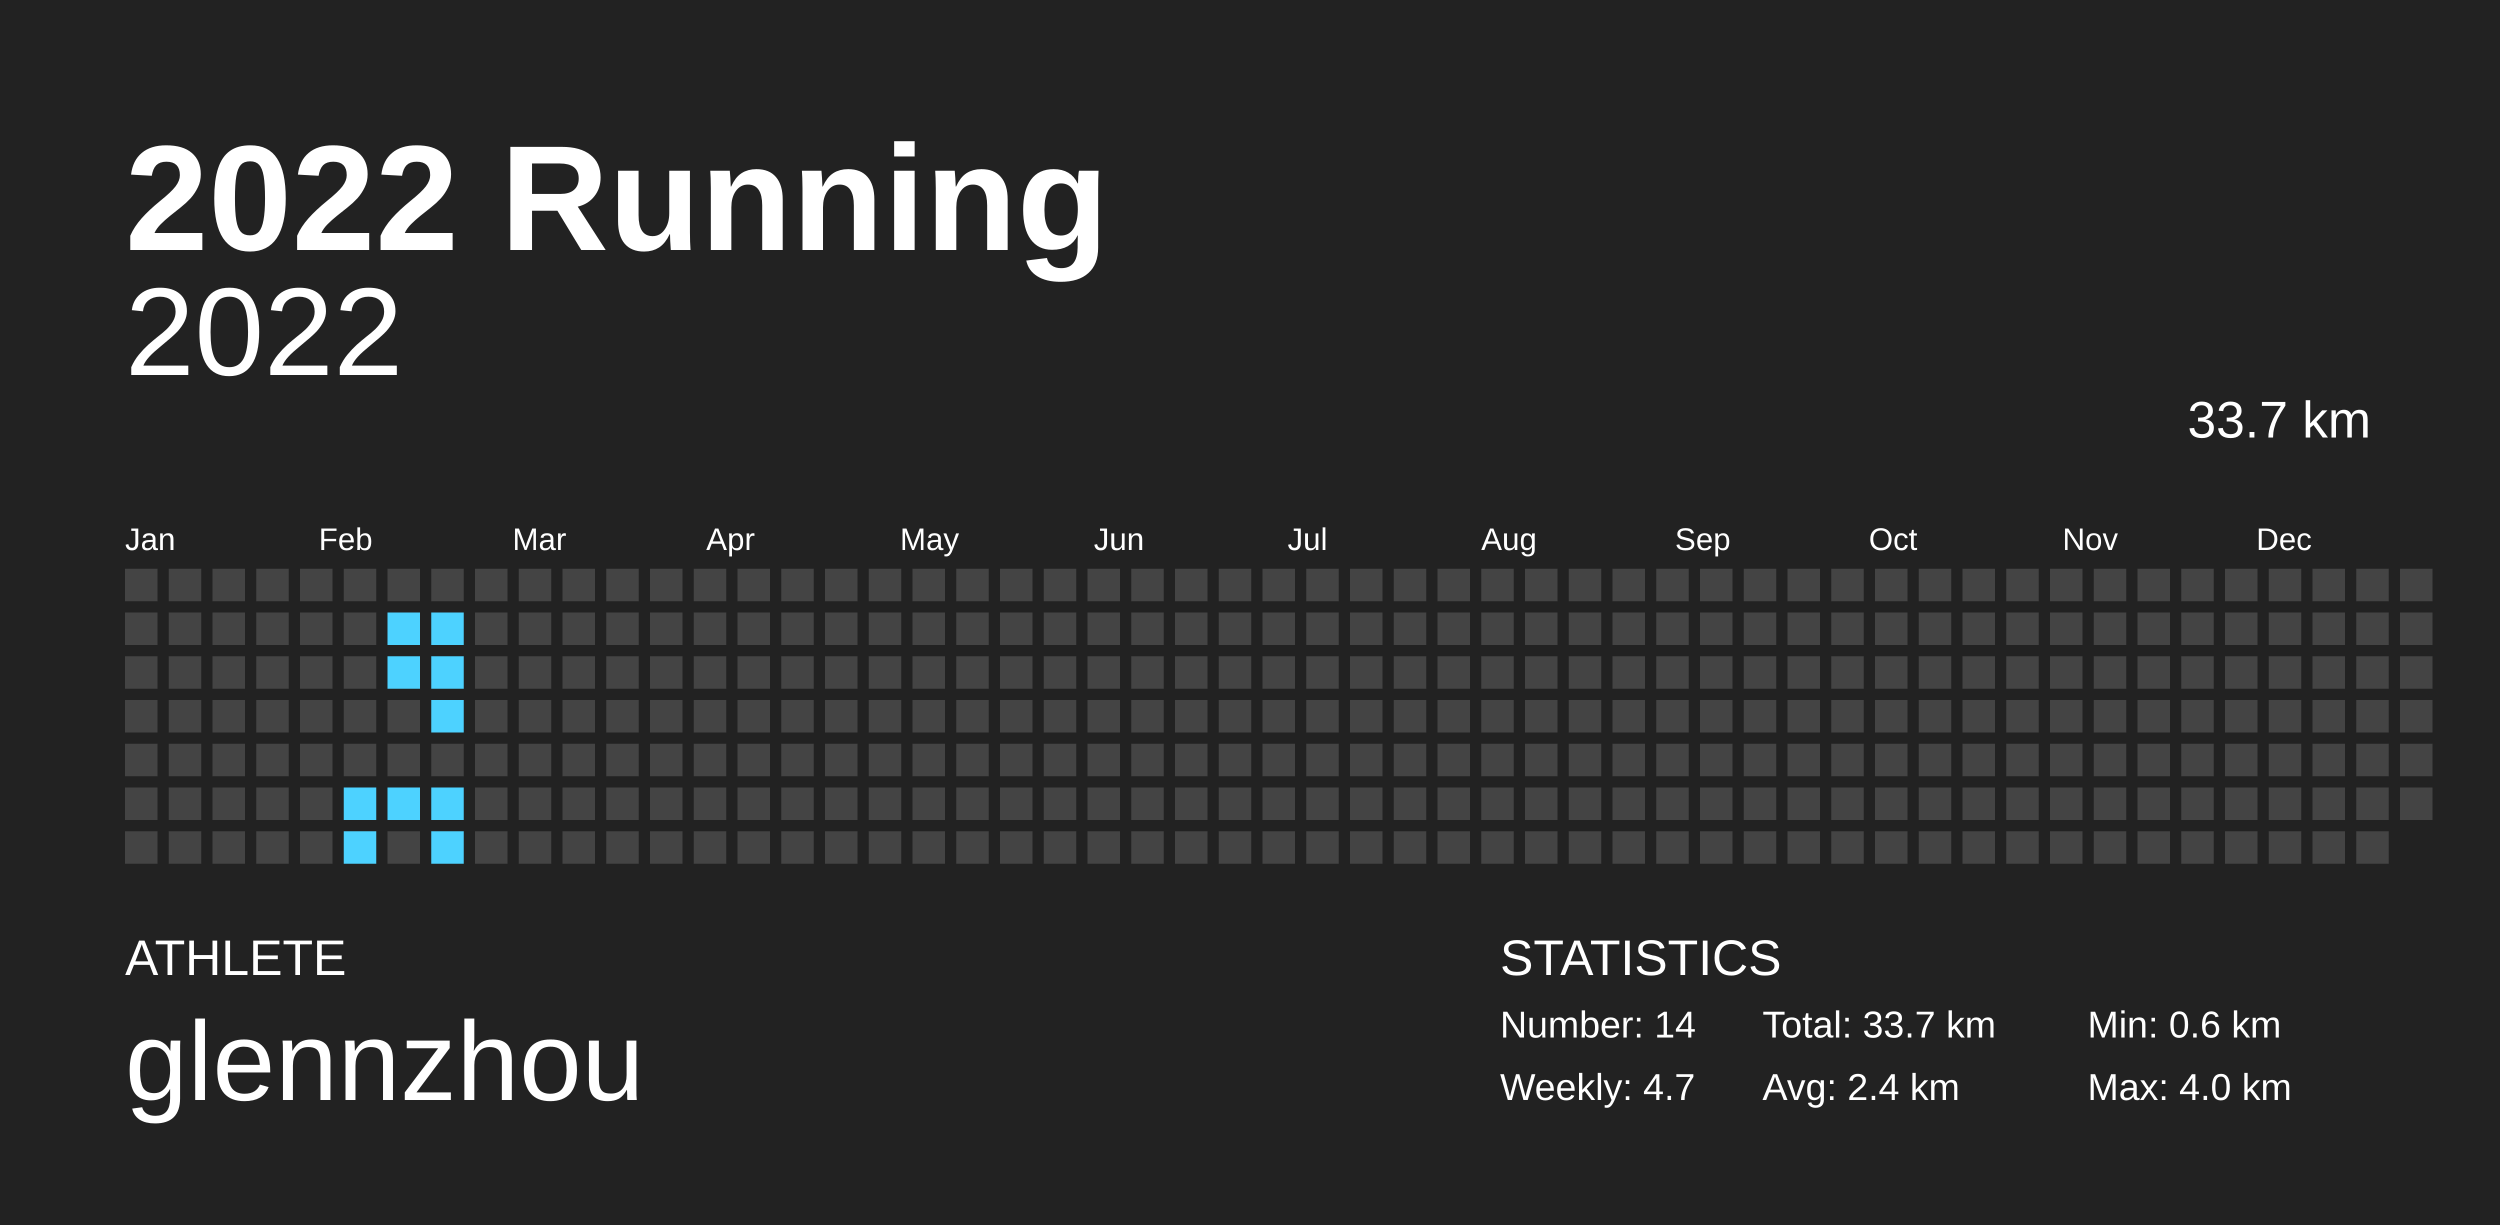
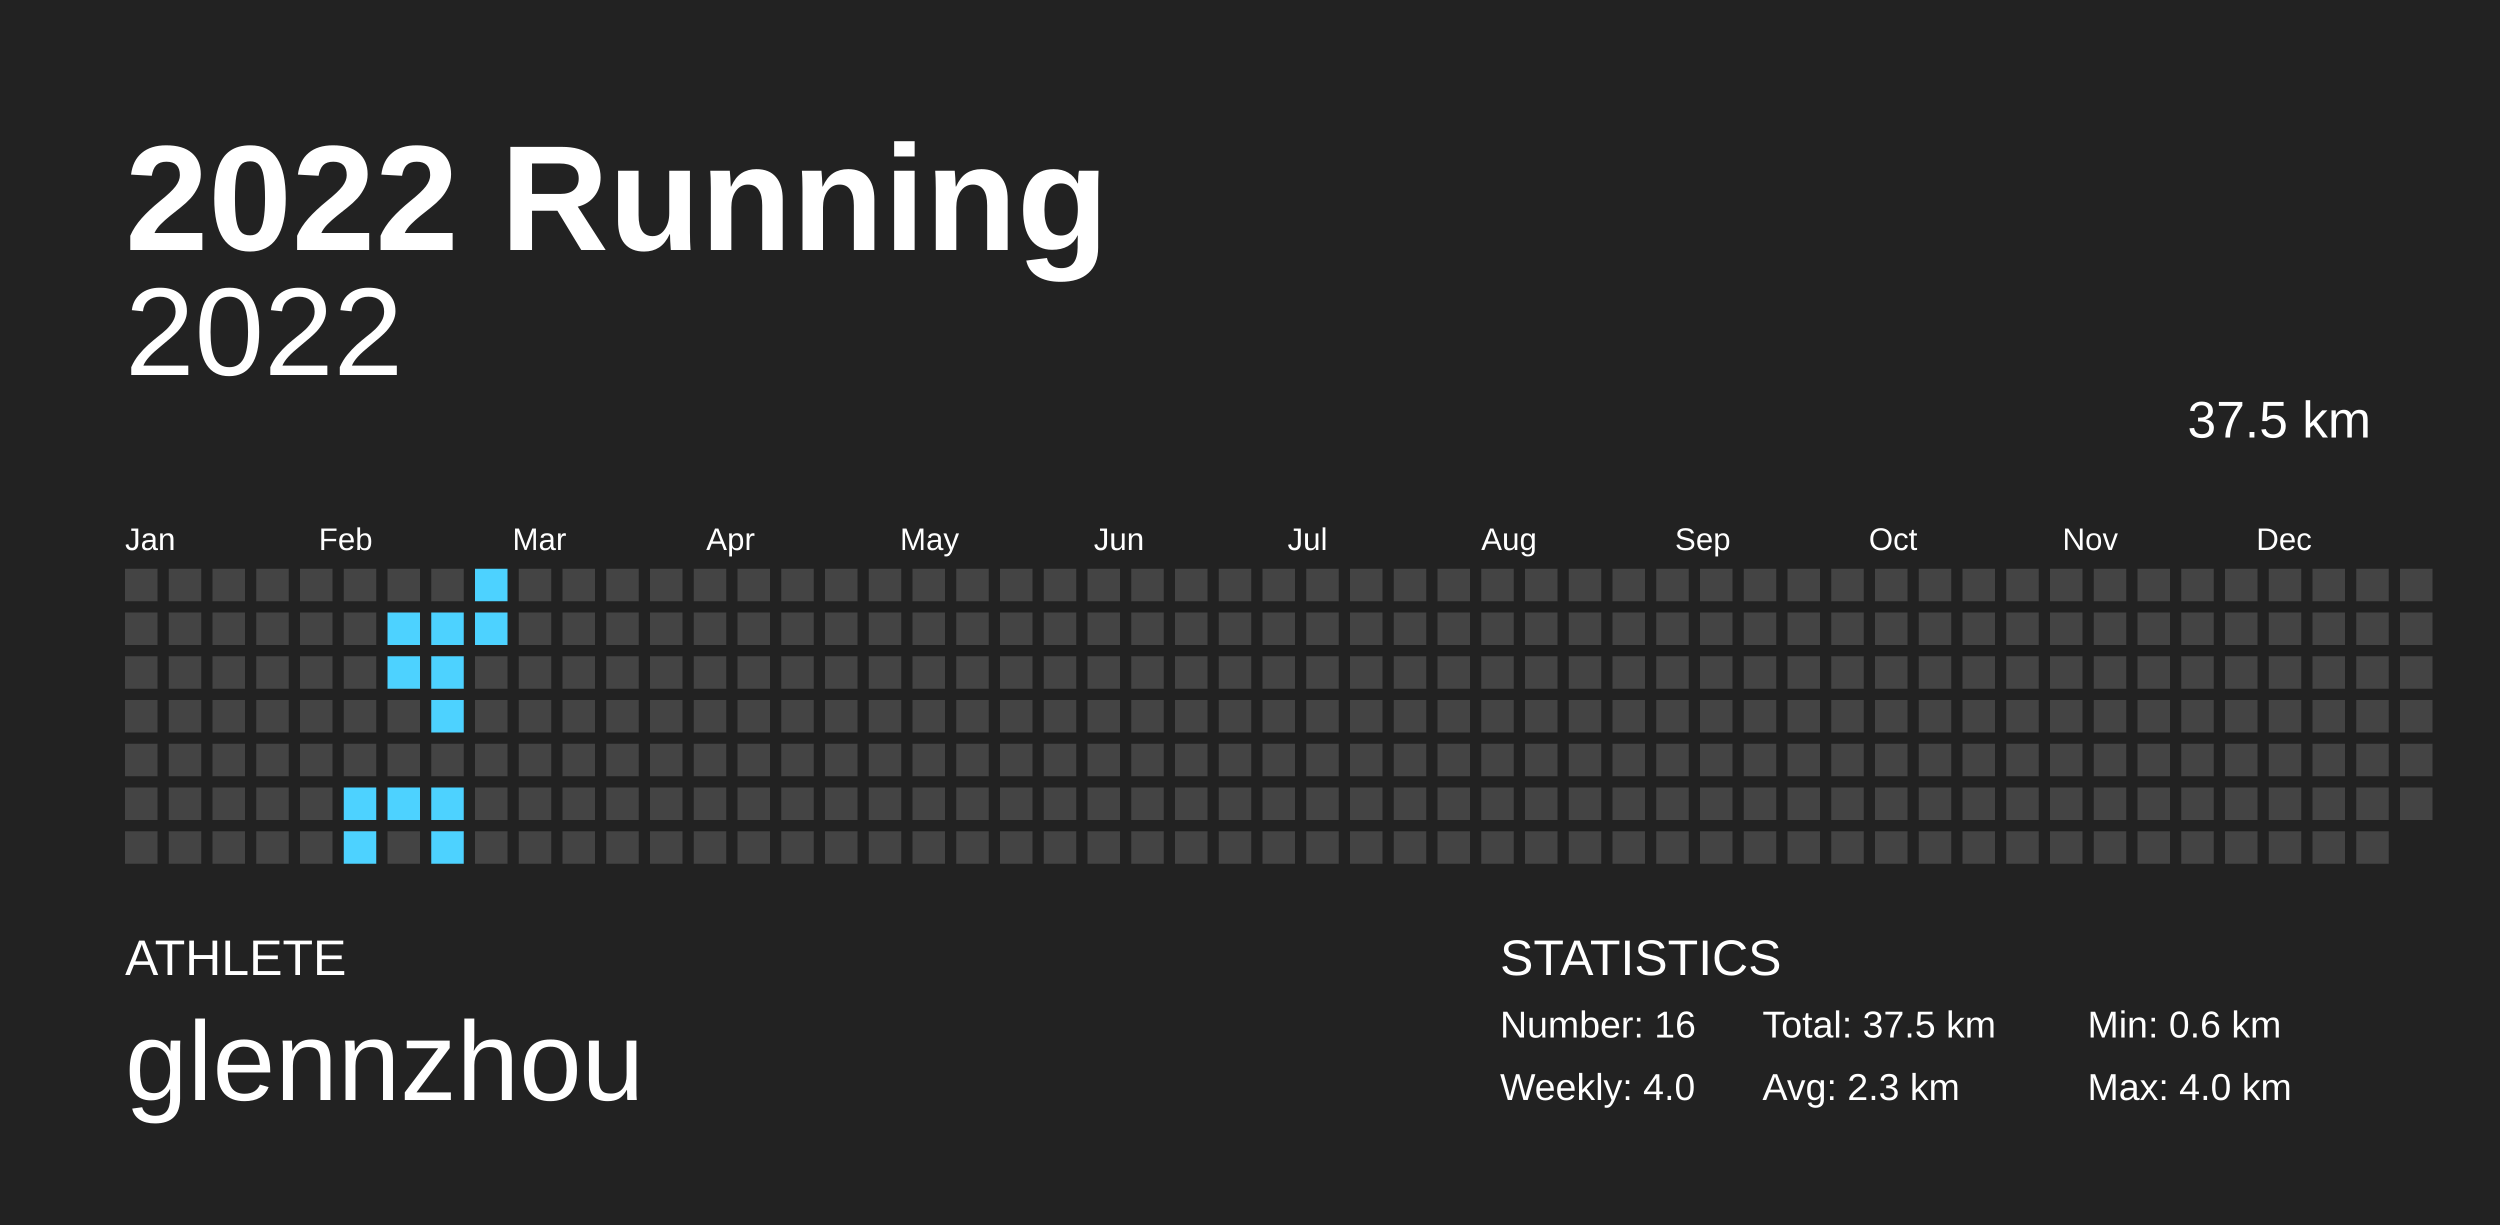
<svg xmlns="http://www.w3.org/2000/svg" baseProfile="full" height="98mm" version="1.1" viewBox="0,0,200,98" width="200mm">
  <defs />
  <rect fill="#222222" height="98" width="200" x="0" y="0" />
  <text fill="#FFFFFF" style="font-size:12px; font-family:Arial; font-weight:bold;" x="10" y="20">2022 Running</text>
  <text fill="#FFFFFF" style="font-size:4px; font-family:Arial" x="10" y="78">ATHLETE</text>
  <text fill="#FFFFFF" style="font-size:9px; font-family:Arial" x="10" y="88">glennzhou</text>
  <text fill="#FFFFFF" style="font-size:4px; font-family:Arial" x="120" y="78">STATISTICS</text>
-   <text fill="#FFFFFF" style="font-size:3px; font-family:Arial" x="120" y="83">Number: 14</text>
-   <text fill="#FFFFFF" style="font-size:3px; font-family:Arial" x="120" y="88">Weekly: 4.7</text>
-   <text fill="#FFFFFF" style="font-size:3px; font-family:Arial" x="141" y="83">Total: 33.7 km</text>
-   <text fill="#FFFFFF" style="font-size:3px; font-family:Arial" x="141" y="88">Avg: 2.4 km</text>
+   <text fill="#FFFFFF" style="font-size:3px; font-family:Arial" x="120" y="83">Number: 16</text>
+   <text fill="#FFFFFF" style="font-size:3px; font-family:Arial" x="120" y="88">Weekly: 4.0</text>
+   <text fill="#FFFFFF" style="font-size:3px; font-family:Arial" x="141" y="83">Total: 37.5 km</text>
+   <text fill="#FFFFFF" style="font-size:3px; font-family:Arial" x="141" y="88">Avg: 2.3 km</text>
  <text fill="#FFFFFF" style="font-size:3px; font-family:Arial" x="167" y="83">Min: 0.6 km</text>
  <text fill="#FFFFFF" style="font-size:3px; font-family:Arial" x="167" y="88">Max: 4.0 km</text>
  <text alignment-baseline="hanging" fill="#FFFFFF" style="font-size:10.0px; font-family:Arial;" x="10" y="30">2022</text>
-   <text alignment-baseline="hanging" fill="#FFFFFF" style="font-size:4.125px; font-family:Arial;" x="175" y="35">33.7 km</text>
+   <text alignment-baseline="hanging" fill="#FFFFFF" style="font-size:4.125px; font-family:Arial;" x="175" y="35">37.5 km</text>
  <text fill="#FFFFFF" style="font-size:2.5px; font-family:Arial" x="10.0" y="44">Jan</text>
  <text fill="#FFFFFF" style="font-size:2.5px; font-family:Arial" x="25.5" y="44">Feb</text>
  <text fill="#FFFFFF" style="font-size:2.5px; font-family:Arial" x="41.0" y="44">Mar</text>
  <text fill="#FFFFFF" style="font-size:2.5px; font-family:Arial" x="56.5" y="44">Apr</text>
  <text fill="#FFFFFF" style="font-size:2.5px; font-family:Arial" x="72.0" y="44">May</text>
  <text fill="#FFFFFF" style="font-size:2.5px; font-family:Arial" x="87.5" y="44">Jun</text>
  <text fill="#FFFFFF" style="font-size:2.5px; font-family:Arial" x="103.0" y="44">Jul</text>
  <text fill="#FFFFFF" style="font-size:2.5px; font-family:Arial" x="118.5" y="44">Aug</text>
  <text fill="#FFFFFF" style="font-size:2.5px; font-family:Arial" x="134.0" y="44">Sep</text>
  <text fill="#FFFFFF" style="font-size:2.5px; font-family:Arial" x="149.5" y="44">Oct</text>
  <text fill="#FFFFFF" style="font-size:2.5px; font-family:Arial" x="165.0" y="44">Nov</text>
  <text fill="#FFFFFF" style="font-size:2.5px; font-family:Arial" x="180.5" y="44">Dec</text>
  <rect fill="#444444" height="2.6" width="2.6" x="10.0" y="45.5" />
  <rect fill="#444444" height="2.6" width="2.6" x="10.0" y="49.0" />
  <rect fill="#444444" height="2.6" width="2.6" x="10.0" y="52.5" />
  <rect fill="#444444" height="2.6" width="2.6" x="10.0" y="56.0" />
  <rect fill="#444444" height="2.6" width="2.6" x="10.0" y="59.5" />
  <rect fill="#444444" height="2.6" width="2.6" x="10.0" y="63.0" />
  <rect fill="#444444" height="2.6" width="2.6" x="10.0" y="66.5" />
  <rect fill="#444444" height="2.6" width="2.6" x="13.5" y="45.5" />
  <rect fill="#444444" height="2.6" width="2.6" x="13.5" y="49.0" />
  <rect fill="#444444" height="2.6" width="2.6" x="13.5" y="52.5" />
  <rect fill="#444444" height="2.6" width="2.6" x="13.5" y="56.0" />
  <rect fill="#444444" height="2.6" width="2.6" x="13.5" y="59.5" />
  <rect fill="#444444" height="2.6" width="2.6" x="13.5" y="63.0" />
  <rect fill="#444444" height="2.6" width="2.6" x="13.5" y="66.5" />
  <rect fill="#444444" height="2.6" width="2.6" x="17.0" y="45.5" />
  <rect fill="#444444" height="2.6" width="2.6" x="17.0" y="49.0" />
  <rect fill="#444444" height="2.6" width="2.6" x="17.0" y="52.5" />
  <rect fill="#444444" height="2.6" width="2.6" x="17.0" y="56.0" />
  <rect fill="#444444" height="2.6" width="2.6" x="17.0" y="59.5" />
  <rect fill="#444444" height="2.6" width="2.6" x="17.0" y="63.0" />
  <rect fill="#444444" height="2.6" width="2.6" x="17.0" y="66.5" />
  <rect fill="#444444" height="2.6" width="2.6" x="20.5" y="45.5" />
  <rect fill="#444444" height="2.6" width="2.6" x="20.5" y="49.0" />
  <rect fill="#444444" height="2.6" width="2.6" x="20.5" y="52.5" />
  <rect fill="#444444" height="2.6" width="2.6" x="20.5" y="56.0" />
  <rect fill="#444444" height="2.6" width="2.6" x="20.5" y="59.5" />
  <rect fill="#444444" height="2.6" width="2.6" x="20.5" y="63.0" />
  <rect fill="#444444" height="2.6" width="2.6" x="20.5" y="66.5" />
  <rect fill="#444444" height="2.6" width="2.6" x="24.0" y="45.5" />
  <rect fill="#444444" height="2.6" width="2.6" x="24.0" y="49.0" />
  <rect fill="#444444" height="2.6" width="2.6" x="24.0" y="52.5" />
  <rect fill="#444444" height="2.6" width="2.6" x="24.0" y="56.0" />
  <rect fill="#444444" height="2.6" width="2.6" x="24.0" y="59.5" />
  <rect fill="#444444" height="2.6" width="2.6" x="24.0" y="63.0" />
  <rect fill="#444444" height="2.6" width="2.6" x="24.0" y="66.5" />
  <rect fill="#444444" height="2.6" width="2.6" x="27.5" y="45.5" />
  <rect fill="#444444" height="2.6" width="2.6" x="27.5" y="49.0" />
  <rect fill="#444444" height="2.6" width="2.6" x="27.5" y="52.5" />
  <rect fill="#444444" height="2.6" width="2.6" x="27.5" y="56.0" />
  <rect fill="#444444" height="2.6" width="2.6" x="27.5" y="59.5" />
  <rect fill="#4dd2ff" height="2.6" width="2.6" x="27.5" y="63.0" />
  <rect fill="#4dd2ff" height="2.6" width="2.6" x="27.5" y="66.5" />
  <rect fill="#444444" height="2.6" width="2.6" x="31.0" y="45.5" />
  <rect fill="#4dd2ff" height="2.6" width="2.6" x="31.0" y="49.0" />
  <rect fill="#4dd2ff" height="2.6" width="2.6" x="31.0" y="52.5" />
  <rect fill="#444444" height="2.6" width="2.6" x="31.0" y="56.0" />
  <rect fill="#444444" height="2.6" width="2.6" x="31.0" y="59.5" />
  <rect fill="#4dd2ff" height="2.6" width="2.6" x="31.0" y="63.0" />
  <rect fill="#444444" height="2.6" width="2.6" x="31.0" y="66.5" />
  <rect fill="#444444" height="2.6" width="2.6" x="34.5" y="45.5" />
  <rect fill="#4dd2ff" height="2.6" width="2.6" x="34.5" y="49.0" />
  <rect fill="#4dd2ff" height="2.6" width="2.6" x="34.5" y="52.5" />
  <rect fill="#4dd2ff" height="2.6" width="2.6" x="34.5" y="56.0" />
  <rect fill="#444444" height="2.6" width="2.6" x="34.5" y="59.5" />
  <rect fill="#4dd2ff" height="2.6" width="2.6" x="34.5" y="63.0" />
  <rect fill="#4dd2ff" height="2.6" width="2.6" x="34.5" y="66.5" />
-   <rect fill="#444444" height="2.6" width="2.6" x="38.0" y="45.5" />
-   <rect fill="#444444" height="2.6" width="2.6" x="38.0" y="49.0" />
+   <rect fill="#4dd2ff" height="2.6" width="2.6" x="38.0" y="45.5" />
+   <rect fill="#4dd2ff" height="2.6" width="2.6" x="38.0" y="49.0" />
  <rect fill="#444444" height="2.6" width="2.6" x="38.0" y="52.5" />
  <rect fill="#444444" height="2.6" width="2.6" x="38.0" y="56.0" />
  <rect fill="#444444" height="2.6" width="2.6" x="38.0" y="59.5" />
  <rect fill="#444444" height="2.6" width="2.6" x="38.0" y="63.0" />
  <rect fill="#444444" height="2.6" width="2.6" x="38.0" y="66.5" />
  <rect fill="#444444" height="2.6" width="2.6" x="41.5" y="45.5" />
  <rect fill="#444444" height="2.6" width="2.6" x="41.5" y="49.0" />
  <rect fill="#444444" height="2.6" width="2.6" x="41.5" y="52.5" />
  <rect fill="#444444" height="2.6" width="2.6" x="41.5" y="56.0" />
  <rect fill="#444444" height="2.6" width="2.6" x="41.5" y="59.5" />
  <rect fill="#444444" height="2.6" width="2.6" x="41.5" y="63.0" />
  <rect fill="#444444" height="2.6" width="2.6" x="41.5" y="66.5" />
  <rect fill="#444444" height="2.6" width="2.6" x="45.0" y="45.5" />
  <rect fill="#444444" height="2.6" width="2.6" x="45.0" y="49.0" />
  <rect fill="#444444" height="2.6" width="2.6" x="45.0" y="52.5" />
  <rect fill="#444444" height="2.6" width="2.6" x="45.0" y="56.0" />
  <rect fill="#444444" height="2.6" width="2.6" x="45.0" y="59.5" />
  <rect fill="#444444" height="2.6" width="2.6" x="45.0" y="63.0" />
  <rect fill="#444444" height="2.6" width="2.6" x="45.0" y="66.5" />
  <rect fill="#444444" height="2.6" width="2.6" x="48.5" y="45.5" />
  <rect fill="#444444" height="2.6" width="2.6" x="48.5" y="49.0" />
  <rect fill="#444444" height="2.6" width="2.6" x="48.5" y="52.5" />
  <rect fill="#444444" height="2.6" width="2.6" x="48.5" y="56.0" />
  <rect fill="#444444" height="2.6" width="2.6" x="48.5" y="59.5" />
  <rect fill="#444444" height="2.6" width="2.6" x="48.5" y="63.0" />
  <rect fill="#444444" height="2.6" width="2.6" x="48.5" y="66.5" />
  <rect fill="#444444" height="2.6" width="2.6" x="52.0" y="45.5" />
  <rect fill="#444444" height="2.6" width="2.6" x="52.0" y="49.0" />
  <rect fill="#444444" height="2.6" width="2.6" x="52.0" y="52.5" />
  <rect fill="#444444" height="2.6" width="2.6" x="52.0" y="56.0" />
  <rect fill="#444444" height="2.6" width="2.6" x="52.0" y="59.5" />
  <rect fill="#444444" height="2.6" width="2.6" x="52.0" y="63.0" />
  <rect fill="#444444" height="2.6" width="2.6" x="52.0" y="66.5" />
  <rect fill="#444444" height="2.6" width="2.6" x="55.5" y="45.5" />
  <rect fill="#444444" height="2.6" width="2.6" x="55.5" y="49.0" />
  <rect fill="#444444" height="2.6" width="2.6" x="55.5" y="52.5" />
  <rect fill="#444444" height="2.6" width="2.6" x="55.5" y="56.0" />
  <rect fill="#444444" height="2.6" width="2.6" x="55.5" y="59.5" />
  <rect fill="#444444" height="2.6" width="2.6" x="55.5" y="63.0" />
  <rect fill="#444444" height="2.6" width="2.6" x="55.5" y="66.5" />
  <rect fill="#444444" height="2.6" width="2.6" x="59.0" y="45.5" />
  <rect fill="#444444" height="2.6" width="2.6" x="59.0" y="49.0" />
  <rect fill="#444444" height="2.6" width="2.6" x="59.0" y="52.5" />
  <rect fill="#444444" height="2.6" width="2.6" x="59.0" y="56.0" />
  <rect fill="#444444" height="2.6" width="2.6" x="59.0" y="59.5" />
  <rect fill="#444444" height="2.6" width="2.6" x="59.0" y="63.0" />
  <rect fill="#444444" height="2.6" width="2.6" x="59.0" y="66.5" />
  <rect fill="#444444" height="2.6" width="2.6" x="62.5" y="45.5" />
  <rect fill="#444444" height="2.6" width="2.6" x="62.5" y="49.0" />
  <rect fill="#444444" height="2.6" width="2.6" x="62.5" y="52.5" />
  <rect fill="#444444" height="2.6" width="2.6" x="62.5" y="56.0" />
  <rect fill="#444444" height="2.6" width="2.6" x="62.5" y="59.5" />
  <rect fill="#444444" height="2.6" width="2.6" x="62.5" y="63.0" />
  <rect fill="#444444" height="2.6" width="2.6" x="62.5" y="66.5" />
  <rect fill="#444444" height="2.6" width="2.6" x="66.0" y="45.5" />
  <rect fill="#444444" height="2.6" width="2.6" x="66.0" y="49.0" />
  <rect fill="#444444" height="2.6" width="2.6" x="66.0" y="52.5" />
  <rect fill="#444444" height="2.6" width="2.6" x="66.0" y="56.0" />
  <rect fill="#444444" height="2.6" width="2.6" x="66.0" y="59.5" />
  <rect fill="#444444" height="2.6" width="2.6" x="66.0" y="63.0" />
  <rect fill="#444444" height="2.6" width="2.6" x="66.0" y="66.5" />
  <rect fill="#444444" height="2.6" width="2.6" x="69.5" y="45.5" />
  <rect fill="#444444" height="2.6" width="2.6" x="69.5" y="49.0" />
  <rect fill="#444444" height="2.6" width="2.6" x="69.5" y="52.5" />
  <rect fill="#444444" height="2.6" width="2.6" x="69.5" y="56.0" />
  <rect fill="#444444" height="2.6" width="2.6" x="69.5" y="59.5" />
  <rect fill="#444444" height="2.6" width="2.6" x="69.5" y="63.0" />
  <rect fill="#444444" height="2.6" width="2.6" x="69.5" y="66.5" />
  <rect fill="#444444" height="2.6" width="2.6" x="73.0" y="45.5" />
  <rect fill="#444444" height="2.6" width="2.6" x="73.0" y="49.0" />
  <rect fill="#444444" height="2.6" width="2.6" x="73.0" y="52.5" />
  <rect fill="#444444" height="2.6" width="2.6" x="73.0" y="56.0" />
  <rect fill="#444444" height="2.6" width="2.6" x="73.0" y="59.5" />
  <rect fill="#444444" height="2.6" width="2.6" x="73.0" y="63.0" />
  <rect fill="#444444" height="2.6" width="2.6" x="73.0" y="66.5" />
  <rect fill="#444444" height="2.6" width="2.6" x="76.5" y="45.5" />
  <rect fill="#444444" height="2.6" width="2.6" x="76.5" y="49.0" />
  <rect fill="#444444" height="2.6" width="2.6" x="76.5" y="52.5" />
  <rect fill="#444444" height="2.6" width="2.6" x="76.5" y="56.0" />
  <rect fill="#444444" height="2.6" width="2.6" x="76.5" y="59.5" />
  <rect fill="#444444" height="2.6" width="2.6" x="76.5" y="63.0" />
  <rect fill="#444444" height="2.6" width="2.6" x="76.5" y="66.5" />
  <rect fill="#444444" height="2.6" width="2.6" x="80.0" y="45.5" />
  <rect fill="#444444" height="2.6" width="2.6" x="80.0" y="49.0" />
  <rect fill="#444444" height="2.6" width="2.6" x="80.0" y="52.5" />
  <rect fill="#444444" height="2.6" width="2.6" x="80.0" y="56.0" />
  <rect fill="#444444" height="2.6" width="2.6" x="80.0" y="59.5" />
  <rect fill="#444444" height="2.6" width="2.6" x="80.0" y="63.0" />
  <rect fill="#444444" height="2.6" width="2.6" x="80.0" y="66.5" />
  <rect fill="#444444" height="2.6" width="2.6" x="83.5" y="45.5" />
  <rect fill="#444444" height="2.6" width="2.6" x="83.5" y="49.0" />
  <rect fill="#444444" height="2.6" width="2.6" x="83.5" y="52.5" />
  <rect fill="#444444" height="2.6" width="2.6" x="83.5" y="56.0" />
  <rect fill="#444444" height="2.6" width="2.6" x="83.5" y="59.5" />
  <rect fill="#444444" height="2.6" width="2.6" x="83.5" y="63.0" />
  <rect fill="#444444" height="2.6" width="2.6" x="83.5" y="66.5" />
  <rect fill="#444444" height="2.6" width="2.6" x="87.0" y="45.5" />
  <rect fill="#444444" height="2.6" width="2.6" x="87.0" y="49.0" />
  <rect fill="#444444" height="2.6" width="2.6" x="87.0" y="52.5" />
  <rect fill="#444444" height="2.6" width="2.6" x="87.0" y="56.0" />
  <rect fill="#444444" height="2.6" width="2.6" x="87.0" y="59.5" />
  <rect fill="#444444" height="2.6" width="2.6" x="87.0" y="63.0" />
  <rect fill="#444444" height="2.6" width="2.6" x="87.0" y="66.5" />
  <rect fill="#444444" height="2.6" width="2.6" x="90.5" y="45.5" />
  <rect fill="#444444" height="2.6" width="2.6" x="90.5" y="49.0" />
  <rect fill="#444444" height="2.6" width="2.6" x="90.5" y="52.5" />
  <rect fill="#444444" height="2.6" width="2.6" x="90.5" y="56.0" />
  <rect fill="#444444" height="2.6" width="2.6" x="90.5" y="59.5" />
  <rect fill="#444444" height="2.6" width="2.6" x="90.5" y="63.0" />
  <rect fill="#444444" height="2.6" width="2.6" x="90.5" y="66.5" />
  <rect fill="#444444" height="2.6" width="2.6" x="94.0" y="45.5" />
  <rect fill="#444444" height="2.6" width="2.6" x="94.0" y="49.0" />
  <rect fill="#444444" height="2.6" width="2.6" x="94.0" y="52.5" />
  <rect fill="#444444" height="2.6" width="2.6" x="94.0" y="56.0" />
  <rect fill="#444444" height="2.6" width="2.6" x="94.0" y="59.5" />
  <rect fill="#444444" height="2.6" width="2.6" x="94.0" y="63.0" />
  <rect fill="#444444" height="2.6" width="2.6" x="94.0" y="66.5" />
  <rect fill="#444444" height="2.6" width="2.6" x="97.5" y="45.5" />
  <rect fill="#444444" height="2.6" width="2.6" x="97.5" y="49.0" />
  <rect fill="#444444" height="2.6" width="2.6" x="97.5" y="52.5" />
  <rect fill="#444444" height="2.6" width="2.6" x="97.5" y="56.0" />
  <rect fill="#444444" height="2.6" width="2.6" x="97.5" y="59.5" />
  <rect fill="#444444" height="2.6" width="2.6" x="97.5" y="63.0" />
  <rect fill="#444444" height="2.6" width="2.6" x="97.5" y="66.5" />
  <rect fill="#444444" height="2.6" width="2.6" x="101.0" y="45.5" />
  <rect fill="#444444" height="2.6" width="2.6" x="101.0" y="49.0" />
  <rect fill="#444444" height="2.6" width="2.6" x="101.0" y="52.5" />
  <rect fill="#444444" height="2.6" width="2.6" x="101.0" y="56.0" />
  <rect fill="#444444" height="2.6" width="2.6" x="101.0" y="59.5" />
  <rect fill="#444444" height="2.6" width="2.6" x="101.0" y="63.0" />
  <rect fill="#444444" height="2.6" width="2.6" x="101.0" y="66.5" />
  <rect fill="#444444" height="2.6" width="2.6" x="104.5" y="45.5" />
  <rect fill="#444444" height="2.6" width="2.6" x="104.5" y="49.0" />
  <rect fill="#444444" height="2.6" width="2.6" x="104.5" y="52.5" />
  <rect fill="#444444" height="2.6" width="2.6" x="104.5" y="56.0" />
  <rect fill="#444444" height="2.6" width="2.6" x="104.5" y="59.5" />
  <rect fill="#444444" height="2.6" width="2.6" x="104.5" y="63.0" />
  <rect fill="#444444" height="2.6" width="2.6" x="104.5" y="66.5" />
  <rect fill="#444444" height="2.6" width="2.6" x="108.0" y="45.5" />
  <rect fill="#444444" height="2.6" width="2.6" x="108.0" y="49.0" />
  <rect fill="#444444" height="2.6" width="2.6" x="108.0" y="52.5" />
  <rect fill="#444444" height="2.6" width="2.6" x="108.0" y="56.0" />
  <rect fill="#444444" height="2.6" width="2.6" x="108.0" y="59.5" />
  <rect fill="#444444" height="2.6" width="2.6" x="108.0" y="63.0" />
  <rect fill="#444444" height="2.6" width="2.6" x="108.0" y="66.5" />
  <rect fill="#444444" height="2.6" width="2.6" x="111.5" y="45.5" />
  <rect fill="#444444" height="2.6" width="2.6" x="111.5" y="49.0" />
  <rect fill="#444444" height="2.6" width="2.6" x="111.5" y="52.5" />
  <rect fill="#444444" height="2.6" width="2.6" x="111.5" y="56.0" />
  <rect fill="#444444" height="2.6" width="2.6" x="111.5" y="59.5" />
  <rect fill="#444444" height="2.6" width="2.6" x="111.5" y="63.0" />
  <rect fill="#444444" height="2.6" width="2.6" x="111.5" y="66.5" />
  <rect fill="#444444" height="2.6" width="2.6" x="115.0" y="45.5" />
  <rect fill="#444444" height="2.6" width="2.6" x="115.0" y="49.0" />
  <rect fill="#444444" height="2.6" width="2.6" x="115.0" y="52.5" />
  <rect fill="#444444" height="2.6" width="2.6" x="115.0" y="56.0" />
  <rect fill="#444444" height="2.6" width="2.6" x="115.0" y="59.5" />
  <rect fill="#444444" height="2.6" width="2.6" x="115.0" y="63.0" />
  <rect fill="#444444" height="2.6" width="2.6" x="115.0" y="66.5" />
  <rect fill="#444444" height="2.6" width="2.6" x="118.5" y="45.5" />
  <rect fill="#444444" height="2.6" width="2.6" x="118.5" y="49.0" />
  <rect fill="#444444" height="2.6" width="2.6" x="118.5" y="52.5" />
  <rect fill="#444444" height="2.6" width="2.6" x="118.5" y="56.0" />
  <rect fill="#444444" height="2.6" width="2.6" x="118.5" y="59.5" />
  <rect fill="#444444" height="2.6" width="2.6" x="118.5" y="63.0" />
  <rect fill="#444444" height="2.6" width="2.6" x="118.5" y="66.5" />
  <rect fill="#444444" height="2.6" width="2.6" x="122.0" y="45.5" />
  <rect fill="#444444" height="2.6" width="2.6" x="122.0" y="49.0" />
  <rect fill="#444444" height="2.6" width="2.6" x="122.0" y="52.5" />
  <rect fill="#444444" height="2.6" width="2.6" x="122.0" y="56.0" />
  <rect fill="#444444" height="2.6" width="2.6" x="122.0" y="59.5" />
  <rect fill="#444444" height="2.6" width="2.6" x="122.0" y="63.0" />
  <rect fill="#444444" height="2.6" width="2.6" x="122.0" y="66.5" />
  <rect fill="#444444" height="2.6" width="2.6" x="125.5" y="45.5" />
  <rect fill="#444444" height="2.6" width="2.6" x="125.5" y="49.0" />
  <rect fill="#444444" height="2.6" width="2.6" x="125.5" y="52.5" />
  <rect fill="#444444" height="2.6" width="2.6" x="125.5" y="56.0" />
  <rect fill="#444444" height="2.6" width="2.6" x="125.5" y="59.5" />
  <rect fill="#444444" height="2.6" width="2.6" x="125.5" y="63.0" />
  <rect fill="#444444" height="2.6" width="2.6" x="125.5" y="66.5" />
  <rect fill="#444444" height="2.6" width="2.6" x="129.0" y="45.5" />
  <rect fill="#444444" height="2.6" width="2.6" x="129.0" y="49.0" />
  <rect fill="#444444" height="2.6" width="2.6" x="129.0" y="52.5" />
  <rect fill="#444444" height="2.6" width="2.6" x="129.0" y="56.0" />
  <rect fill="#444444" height="2.6" width="2.6" x="129.0" y="59.5" />
  <rect fill="#444444" height="2.6" width="2.6" x="129.0" y="63.0" />
  <rect fill="#444444" height="2.6" width="2.6" x="129.0" y="66.5" />
  <rect fill="#444444" height="2.6" width="2.6" x="132.5" y="45.5" />
  <rect fill="#444444" height="2.6" width="2.6" x="132.5" y="49.0" />
  <rect fill="#444444" height="2.6" width="2.6" x="132.5" y="52.5" />
  <rect fill="#444444" height="2.6" width="2.6" x="132.5" y="56.0" />
  <rect fill="#444444" height="2.6" width="2.6" x="132.5" y="59.5" />
  <rect fill="#444444" height="2.6" width="2.6" x="132.5" y="63.0" />
  <rect fill="#444444" height="2.6" width="2.6" x="132.5" y="66.5" />
  <rect fill="#444444" height="2.6" width="2.6" x="136.0" y="45.5" />
  <rect fill="#444444" height="2.6" width="2.6" x="136.0" y="49.0" />
  <rect fill="#444444" height="2.6" width="2.6" x="136.0" y="52.5" />
  <rect fill="#444444" height="2.6" width="2.6" x="136.0" y="56.0" />
  <rect fill="#444444" height="2.6" width="2.6" x="136.0" y="59.5" />
  <rect fill="#444444" height="2.6" width="2.6" x="136.0" y="63.0" />
  <rect fill="#444444" height="2.6" width="2.6" x="136.0" y="66.5" />
  <rect fill="#444444" height="2.6" width="2.6" x="139.5" y="45.5" />
  <rect fill="#444444" height="2.6" width="2.6" x="139.5" y="49.0" />
  <rect fill="#444444" height="2.6" width="2.6" x="139.5" y="52.5" />
  <rect fill="#444444" height="2.6" width="2.6" x="139.5" y="56.0" />
  <rect fill="#444444" height="2.6" width="2.6" x="139.5" y="59.5" />
  <rect fill="#444444" height="2.6" width="2.6" x="139.5" y="63.0" />
  <rect fill="#444444" height="2.6" width="2.6" x="139.5" y="66.5" />
  <rect fill="#444444" height="2.6" width="2.6" x="143.0" y="45.5" />
  <rect fill="#444444" height="2.6" width="2.6" x="143.0" y="49.0" />
  <rect fill="#444444" height="2.6" width="2.6" x="143.0" y="52.5" />
  <rect fill="#444444" height="2.6" width="2.6" x="143.0" y="56.0" />
  <rect fill="#444444" height="2.6" width="2.6" x="143.0" y="59.5" />
  <rect fill="#444444" height="2.6" width="2.6" x="143.0" y="63.0" />
  <rect fill="#444444" height="2.6" width="2.6" x="143.0" y="66.5" />
  <rect fill="#444444" height="2.6" width="2.6" x="146.5" y="45.5" />
  <rect fill="#444444" height="2.6" width="2.6" x="146.5" y="49.0" />
  <rect fill="#444444" height="2.6" width="2.6" x="146.5" y="52.5" />
  <rect fill="#444444" height="2.6" width="2.6" x="146.5" y="56.0" />
  <rect fill="#444444" height="2.6" width="2.6" x="146.5" y="59.5" />
  <rect fill="#444444" height="2.6" width="2.6" x="146.5" y="63.0" />
  <rect fill="#444444" height="2.6" width="2.6" x="146.5" y="66.5" />
  <rect fill="#444444" height="2.6" width="2.6" x="150.0" y="45.5" />
  <rect fill="#444444" height="2.6" width="2.6" x="150.0" y="49.0" />
  <rect fill="#444444" height="2.6" width="2.6" x="150.0" y="52.5" />
  <rect fill="#444444" height="2.6" width="2.6" x="150.0" y="56.0" />
  <rect fill="#444444" height="2.6" width="2.6" x="150.0" y="59.5" />
  <rect fill="#444444" height="2.6" width="2.6" x="150.0" y="63.0" />
  <rect fill="#444444" height="2.6" width="2.6" x="150.0" y="66.5" />
  <rect fill="#444444" height="2.6" width="2.6" x="153.5" y="45.5" />
  <rect fill="#444444" height="2.6" width="2.6" x="153.5" y="49.0" />
  <rect fill="#444444" height="2.6" width="2.6" x="153.5" y="52.5" />
  <rect fill="#444444" height="2.6" width="2.6" x="153.5" y="56.0" />
  <rect fill="#444444" height="2.6" width="2.6" x="153.5" y="59.5" />
  <rect fill="#444444" height="2.6" width="2.6" x="153.5" y="63.0" />
  <rect fill="#444444" height="2.6" width="2.6" x="153.5" y="66.5" />
  <rect fill="#444444" height="2.6" width="2.6" x="157.0" y="45.5" />
  <rect fill="#444444" height="2.6" width="2.6" x="157.0" y="49.0" />
  <rect fill="#444444" height="2.6" width="2.6" x="157.0" y="52.5" />
  <rect fill="#444444" height="2.6" width="2.6" x="157.0" y="56.0" />
  <rect fill="#444444" height="2.6" width="2.6" x="157.0" y="59.5" />
  <rect fill="#444444" height="2.6" width="2.6" x="157.0" y="63.0" />
  <rect fill="#444444" height="2.6" width="2.6" x="157.0" y="66.5" />
  <rect fill="#444444" height="2.6" width="2.6" x="160.5" y="45.5" />
  <rect fill="#444444" height="2.6" width="2.6" x="160.5" y="49.0" />
  <rect fill="#444444" height="2.6" width="2.6" x="160.5" y="52.5" />
  <rect fill="#444444" height="2.6" width="2.6" x="160.5" y="56.0" />
  <rect fill="#444444" height="2.6" width="2.6" x="160.5" y="59.5" />
  <rect fill="#444444" height="2.6" width="2.6" x="160.5" y="63.0" />
  <rect fill="#444444" height="2.6" width="2.6" x="160.5" y="66.5" />
  <rect fill="#444444" height="2.6" width="2.6" x="164.0" y="45.5" />
  <rect fill="#444444" height="2.6" width="2.6" x="164.0" y="49.0" />
  <rect fill="#444444" height="2.6" width="2.6" x="164.0" y="52.5" />
  <rect fill="#444444" height="2.6" width="2.6" x="164.0" y="56.0" />
  <rect fill="#444444" height="2.6" width="2.6" x="164.0" y="59.5" />
  <rect fill="#444444" height="2.6" width="2.6" x="164.0" y="63.0" />
  <rect fill="#444444" height="2.6" width="2.6" x="164.0" y="66.5" />
  <rect fill="#444444" height="2.6" width="2.6" x="167.5" y="45.5" />
  <rect fill="#444444" height="2.6" width="2.6" x="167.5" y="49.0" />
  <rect fill="#444444" height="2.6" width="2.6" x="167.5" y="52.5" />
  <rect fill="#444444" height="2.6" width="2.6" x="167.5" y="56.0" />
  <rect fill="#444444" height="2.6" width="2.6" x="167.5" y="59.5" />
  <rect fill="#444444" height="2.6" width="2.6" x="167.5" y="63.0" />
  <rect fill="#444444" height="2.6" width="2.6" x="167.5" y="66.5" />
  <rect fill="#444444" height="2.6" width="2.6" x="171.0" y="45.5" />
  <rect fill="#444444" height="2.6" width="2.6" x="171.0" y="49.0" />
  <rect fill="#444444" height="2.6" width="2.6" x="171.0" y="52.5" />
  <rect fill="#444444" height="2.6" width="2.6" x="171.0" y="56.0" />
  <rect fill="#444444" height="2.6" width="2.6" x="171.0" y="59.5" />
  <rect fill="#444444" height="2.6" width="2.6" x="171.0" y="63.0" />
  <rect fill="#444444" height="2.6" width="2.6" x="171.0" y="66.5" />
  <rect fill="#444444" height="2.6" width="2.6" x="174.5" y="45.5" />
  <rect fill="#444444" height="2.6" width="2.6" x="174.5" y="49.0" />
  <rect fill="#444444" height="2.6" width="2.6" x="174.5" y="52.5" />
  <rect fill="#444444" height="2.6" width="2.6" x="174.5" y="56.0" />
  <rect fill="#444444" height="2.6" width="2.6" x="174.5" y="59.5" />
  <rect fill="#444444" height="2.6" width="2.6" x="174.5" y="63.0" />
  <rect fill="#444444" height="2.6" width="2.6" x="174.5" y="66.5" />
  <rect fill="#444444" height="2.6" width="2.6" x="178.0" y="45.5" />
  <rect fill="#444444" height="2.6" width="2.6" x="178.0" y="49.0" />
  <rect fill="#444444" height="2.6" width="2.6" x="178.0" y="52.5" />
  <rect fill="#444444" height="2.6" width="2.6" x="178.0" y="56.0" />
  <rect fill="#444444" height="2.6" width="2.6" x="178.0" y="59.5" />
  <rect fill="#444444" height="2.6" width="2.6" x="178.0" y="63.0" />
  <rect fill="#444444" height="2.6" width="2.6" x="178.0" y="66.5" />
  <rect fill="#444444" height="2.6" width="2.6" x="181.5" y="45.5" />
  <rect fill="#444444" height="2.6" width="2.6" x="181.5" y="49.0" />
  <rect fill="#444444" height="2.6" width="2.6" x="181.5" y="52.5" />
  <rect fill="#444444" height="2.6" width="2.6" x="181.5" y="56.0" />
  <rect fill="#444444" height="2.6" width="2.6" x="181.5" y="59.5" />
  <rect fill="#444444" height="2.6" width="2.6" x="181.5" y="63.0" />
  <rect fill="#444444" height="2.6" width="2.6" x="181.5" y="66.5" />
  <rect fill="#444444" height="2.6" width="2.6" x="185.0" y="45.5" />
  <rect fill="#444444" height="2.6" width="2.6" x="185.0" y="49.0" />
  <rect fill="#444444" height="2.6" width="2.6" x="185.0" y="52.5" />
  <rect fill="#444444" height="2.6" width="2.6" x="185.0" y="56.0" />
  <rect fill="#444444" height="2.6" width="2.6" x="185.0" y="59.5" />
  <rect fill="#444444" height="2.6" width="2.6" x="185.0" y="63.0" />
  <rect fill="#444444" height="2.6" width="2.6" x="185.0" y="66.5" />
  <rect fill="#444444" height="2.6" width="2.6" x="188.5" y="45.5" />
  <rect fill="#444444" height="2.6" width="2.6" x="188.5" y="49.0" />
  <rect fill="#444444" height="2.6" width="2.6" x="188.5" y="52.5" />
  <rect fill="#444444" height="2.6" width="2.6" x="188.5" y="56.0" />
  <rect fill="#444444" height="2.6" width="2.6" x="188.5" y="59.5" />
  <rect fill="#444444" height="2.6" width="2.6" x="188.5" y="63.0" />
  <rect fill="#444444" height="2.6" width="2.6" x="188.5" y="66.5" />
  <rect fill="#444444" height="2.6" width="2.6" x="192.0" y="45.5" />
  <rect fill="#444444" height="2.6" width="2.6" x="192.0" y="49.0" />
  <rect fill="#444444" height="2.6" width="2.6" x="192.0" y="52.5" />
  <rect fill="#444444" height="2.6" width="2.6" x="192.0" y="56.0" />
  <rect fill="#444444" height="2.6" width="2.6" x="192.0" y="59.5" />
  <rect fill="#444444" height="2.6" width="2.6" x="192.0" y="63.0" />
</svg>
